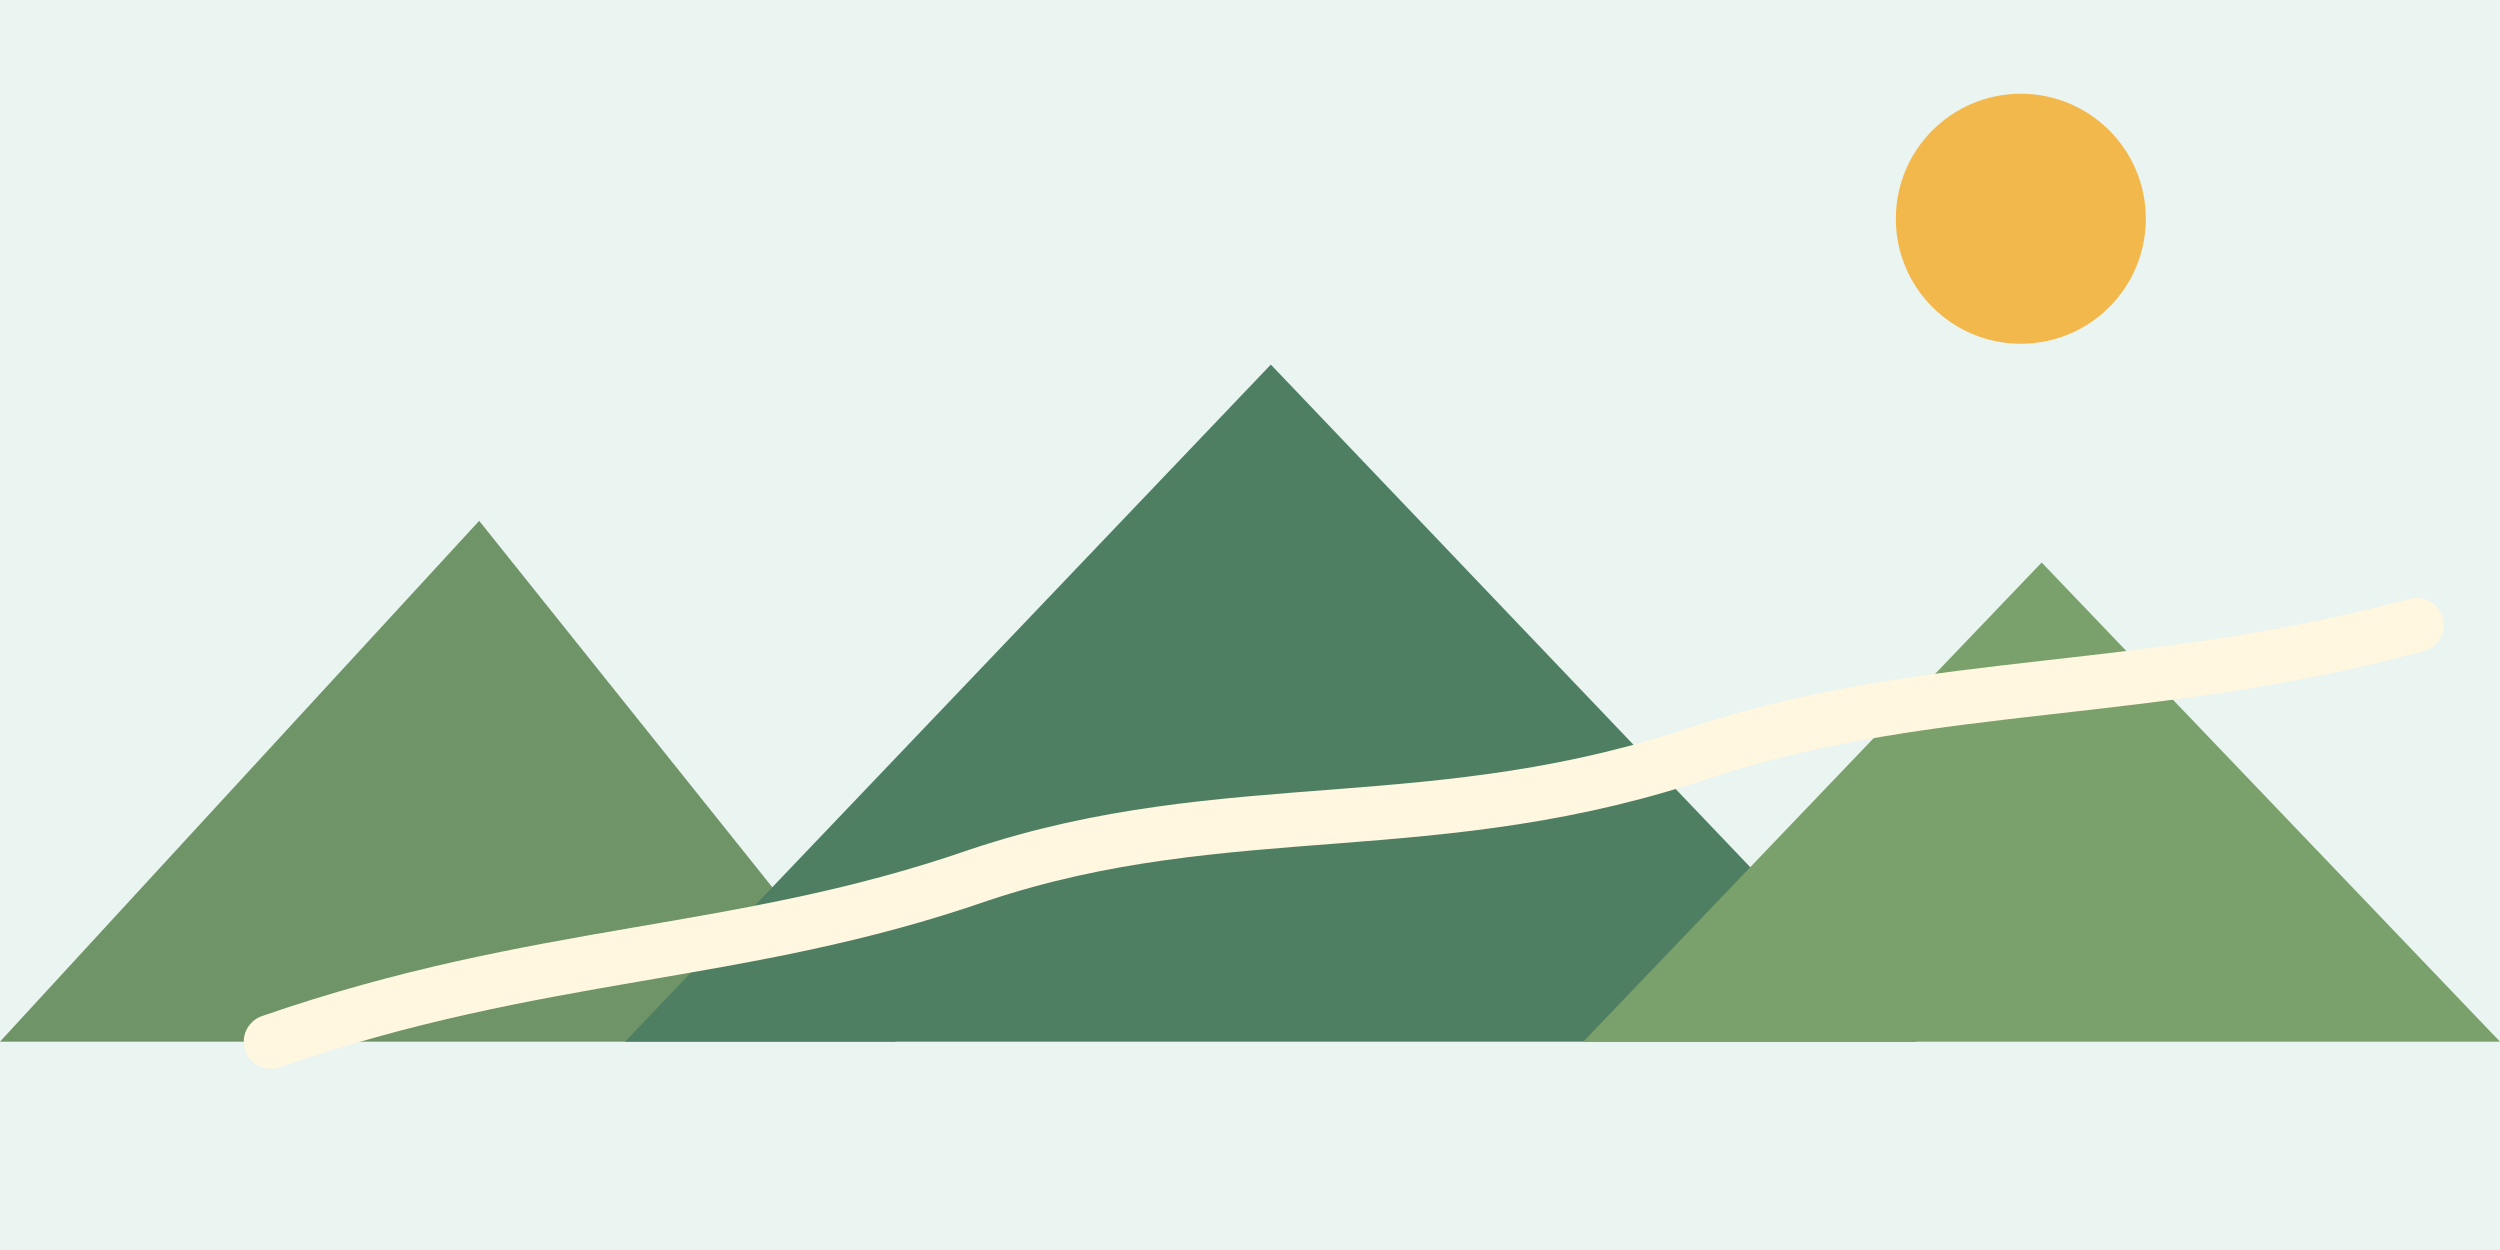
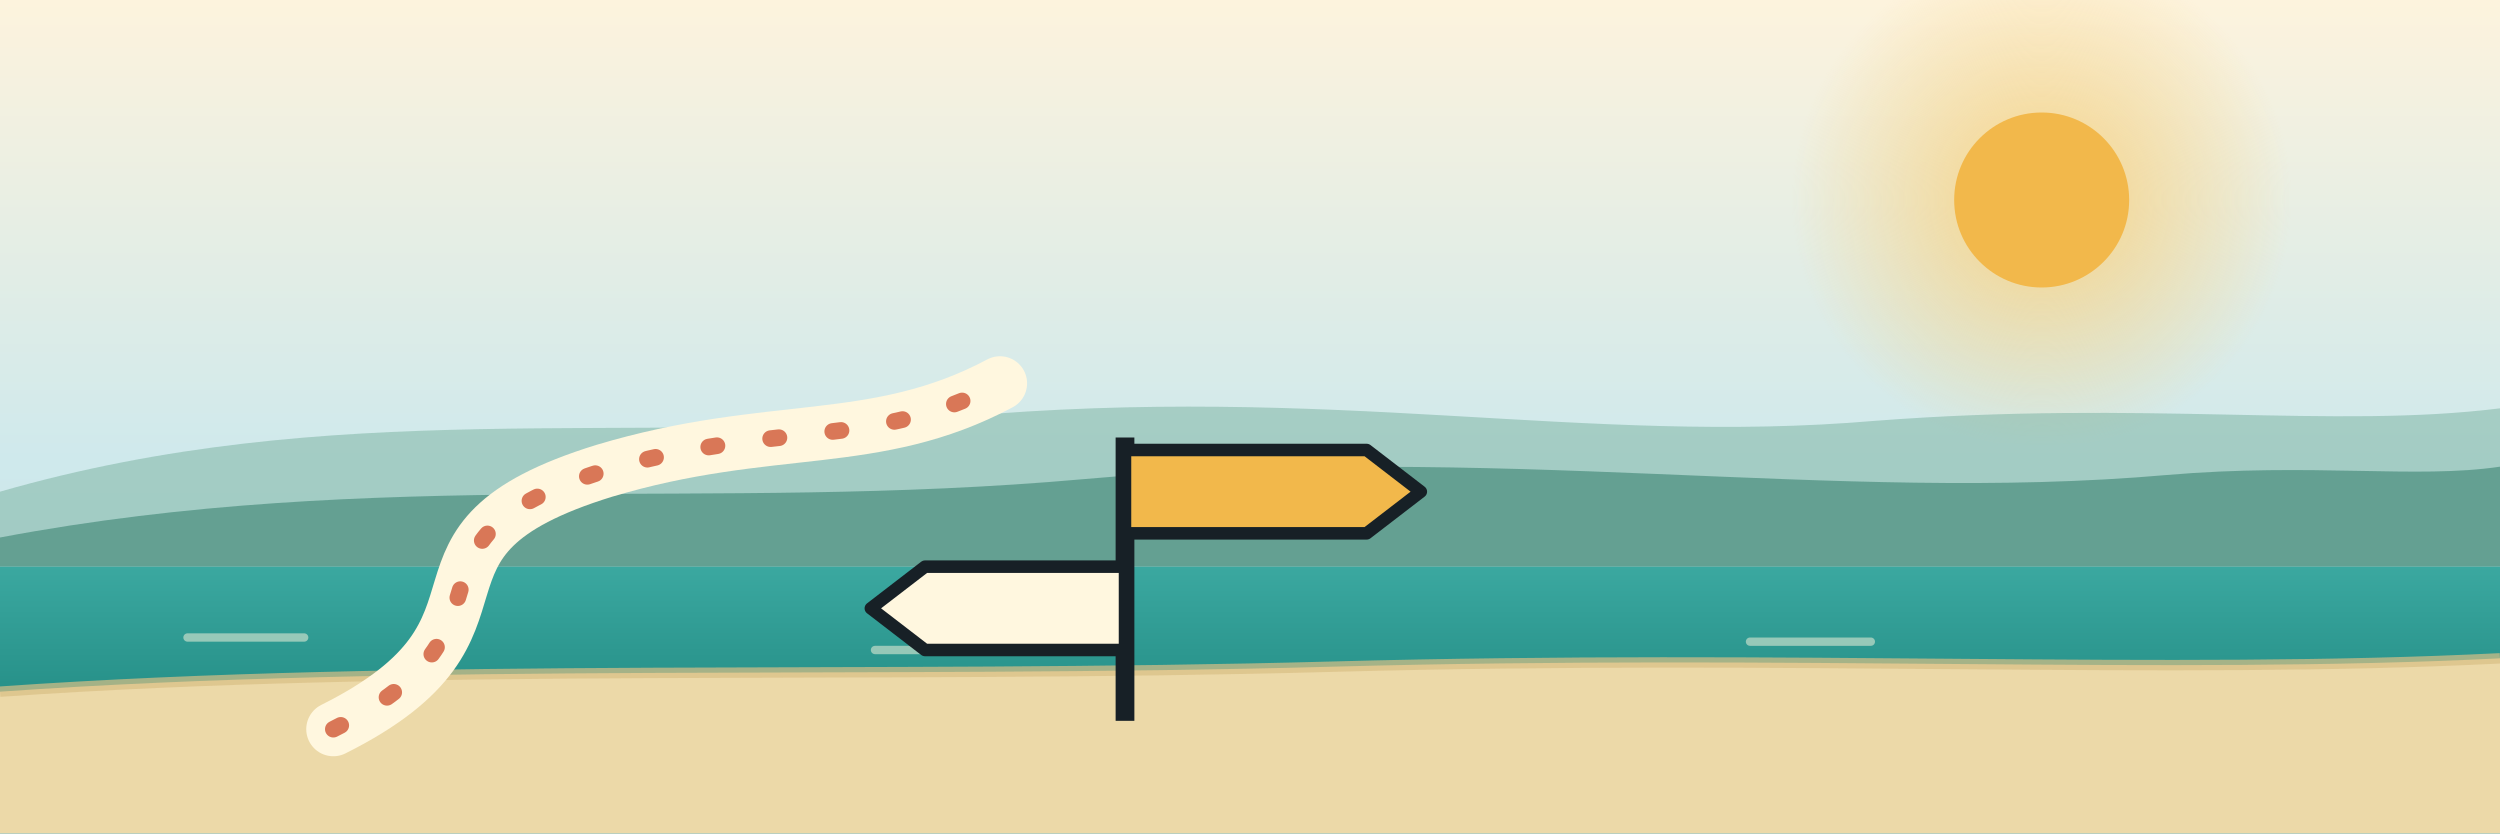
- <svg xmlns="http://www.w3.org/2000/svg" viewBox="0 0 1200 600" role="img">
-   <rect width="1200" height="600" fill="#eaf4f1" />
-   <circle cx="970" cy="105" r="60" fill="#f2b84b" />
-   <path d="M0 500 L230 250 L430 500 Z" fill="#6f9467" />
-   <path d="M300 500 L610 175 L920 500 Z" fill="#4f7f62" />
-   <path d="M760 500 L980 270 L1200 500 Z" fill="#7aa16b" />
-   <path d="M130 500 C260 455 355 460 470 420 C590 380 690 405 820 360 C930 325 1030 335 1160 300" fill="none" stroke="#fff7df" stroke-width="26" stroke-linecap="round" />
+ <svg xmlns="http://www.w3.org/2000/svg" viewBox="0 0 1200 400" role="img" preserveAspectRatio="xMidYMid slice">
+   <defs>
+     <linearGradient id="sky" x1="0" y1="0" x2="0" y2="1">
+       <stop offset="0" stop-color="#fdf3dd" />
+       <stop offset="0.55" stop-color="#cfe9ec" />
+       <stop offset="1" stop-color="#bfe0e4" />
+     </linearGradient>
+     <linearGradient id="sea" x1="0" y1="0" x2="0" y2="1">
+       <stop offset="0" stop-color="#3ba8a0" />
+       <stop offset="1" stop-color="#0f766e" />
+     </linearGradient>
+     <radialGradient id="sunglow" cx="0.5" cy="0.5" r="0.5">
+       <stop offset="0" stop-color="#f8cf7a" stop-opacity="0.9" />
+       <stop offset="1" stop-color="#f8cf7a" stop-opacity="0" />
+     </radialGradient>
+   </defs>
+   <rect width="1200" height="400" fill="url(#sky)" />
+   <circle cx="980" cy="96" r="120" fill="url(#sunglow)" />
+   <circle cx="980" cy="96" r="42" fill="#f2b84b" />
+   <path d="M0 236 C160 190 300 214 460 200 C640 184 760 214 900 202 C1030 192 1120 206 1200 196 L1200 272 L0 272 Z" fill="#7fb5a4" opacity="0.55" />
+   <path d="M0 258 C180 224 340 246 520 230 C720 212 880 242 1040 228 C1110 222 1160 230 1200 224 L1200 272 L0 272 Z" fill="#4f9282" opacity="0.75" />
+   <rect y="272" width="1200" height="128" fill="url(#sea)" />
+   <g stroke="#fff7df" stroke-width="4" stroke-linecap="round" opacity="0.5">
+     <path d="M90 306 h56" />
+     <path d="M240 334 h40" />
+     <path d="M420 312 h64" />
+     <path d="M640 342 h44" />
+     <path d="M840 308 h58" />
+     <path d="M1060 330 h48" />
+   </g>
+   <path d="M0 332 C200 318 420 326 640 320 C860 314 1040 324 1200 316 L1200 400 L0 400 Z" fill="#ecd9a8" />
+   <path d="M0 332 C200 318 420 326 640 320 C860 314 1040 324 1200 316" fill="none" stroke="#d9bf85" stroke-width="5" opacity="0.7" />
+   <g transform="translate(120,150)">
+     <path d="M40 200 C140 150 60 110 170 76 C250 52 300 66 360 34" fill="none" stroke="#fff7df" stroke-width="26" stroke-linecap="round" />
+     <path d="M40 200 C140 150 60 110 170 76 C250 52 300 66 360 34" fill="none" stroke="#d97757" stroke-width="8" stroke-dasharray="4 26" stroke-linecap="round" />
+     <line x1="420" y1="60" x2="420" y2="196" stroke="#172026" stroke-width="9" />
+     <path d="M420 66 h116 l26 20 -26 20 h-116 Z" fill="#f2b84b" stroke="#172026" stroke-width="6" stroke-linejoin="round" />
+     <path d="M420 122 h-96 l-26 20 26 20 h96 Z" fill="#fff7df" stroke="#172026" stroke-width="6" stroke-linejoin="round" />
+   </g>
</svg>
